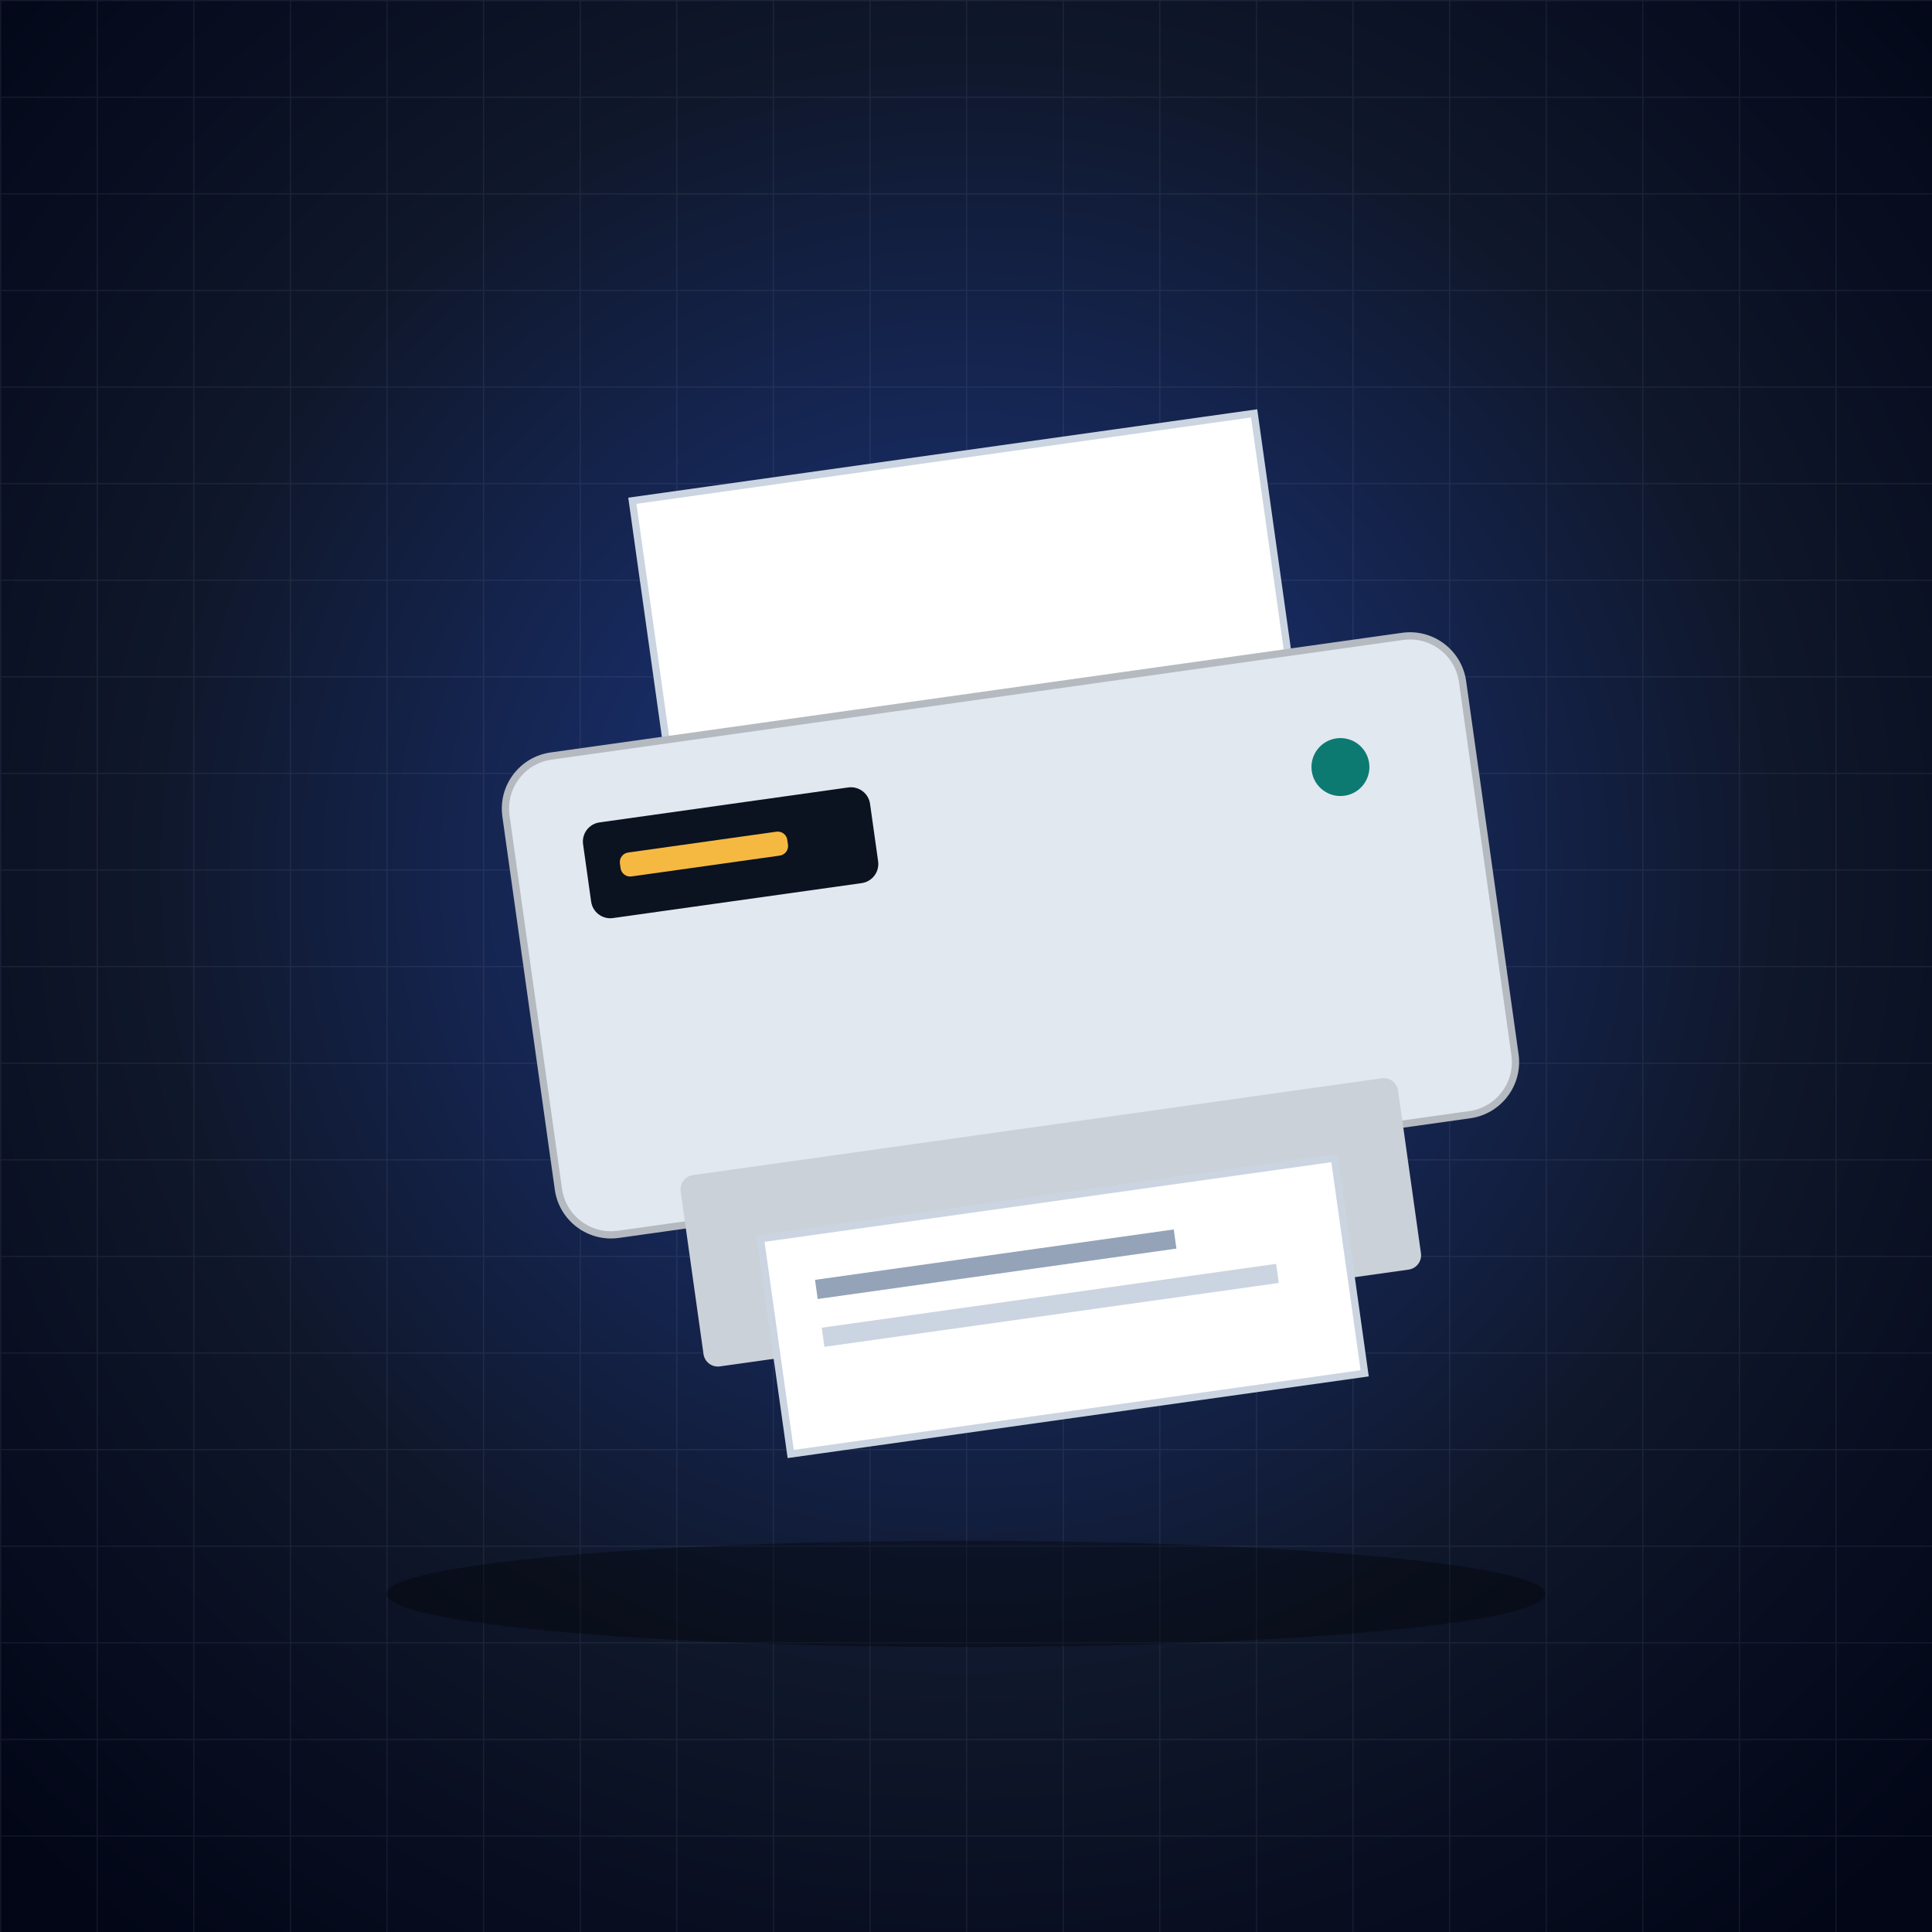
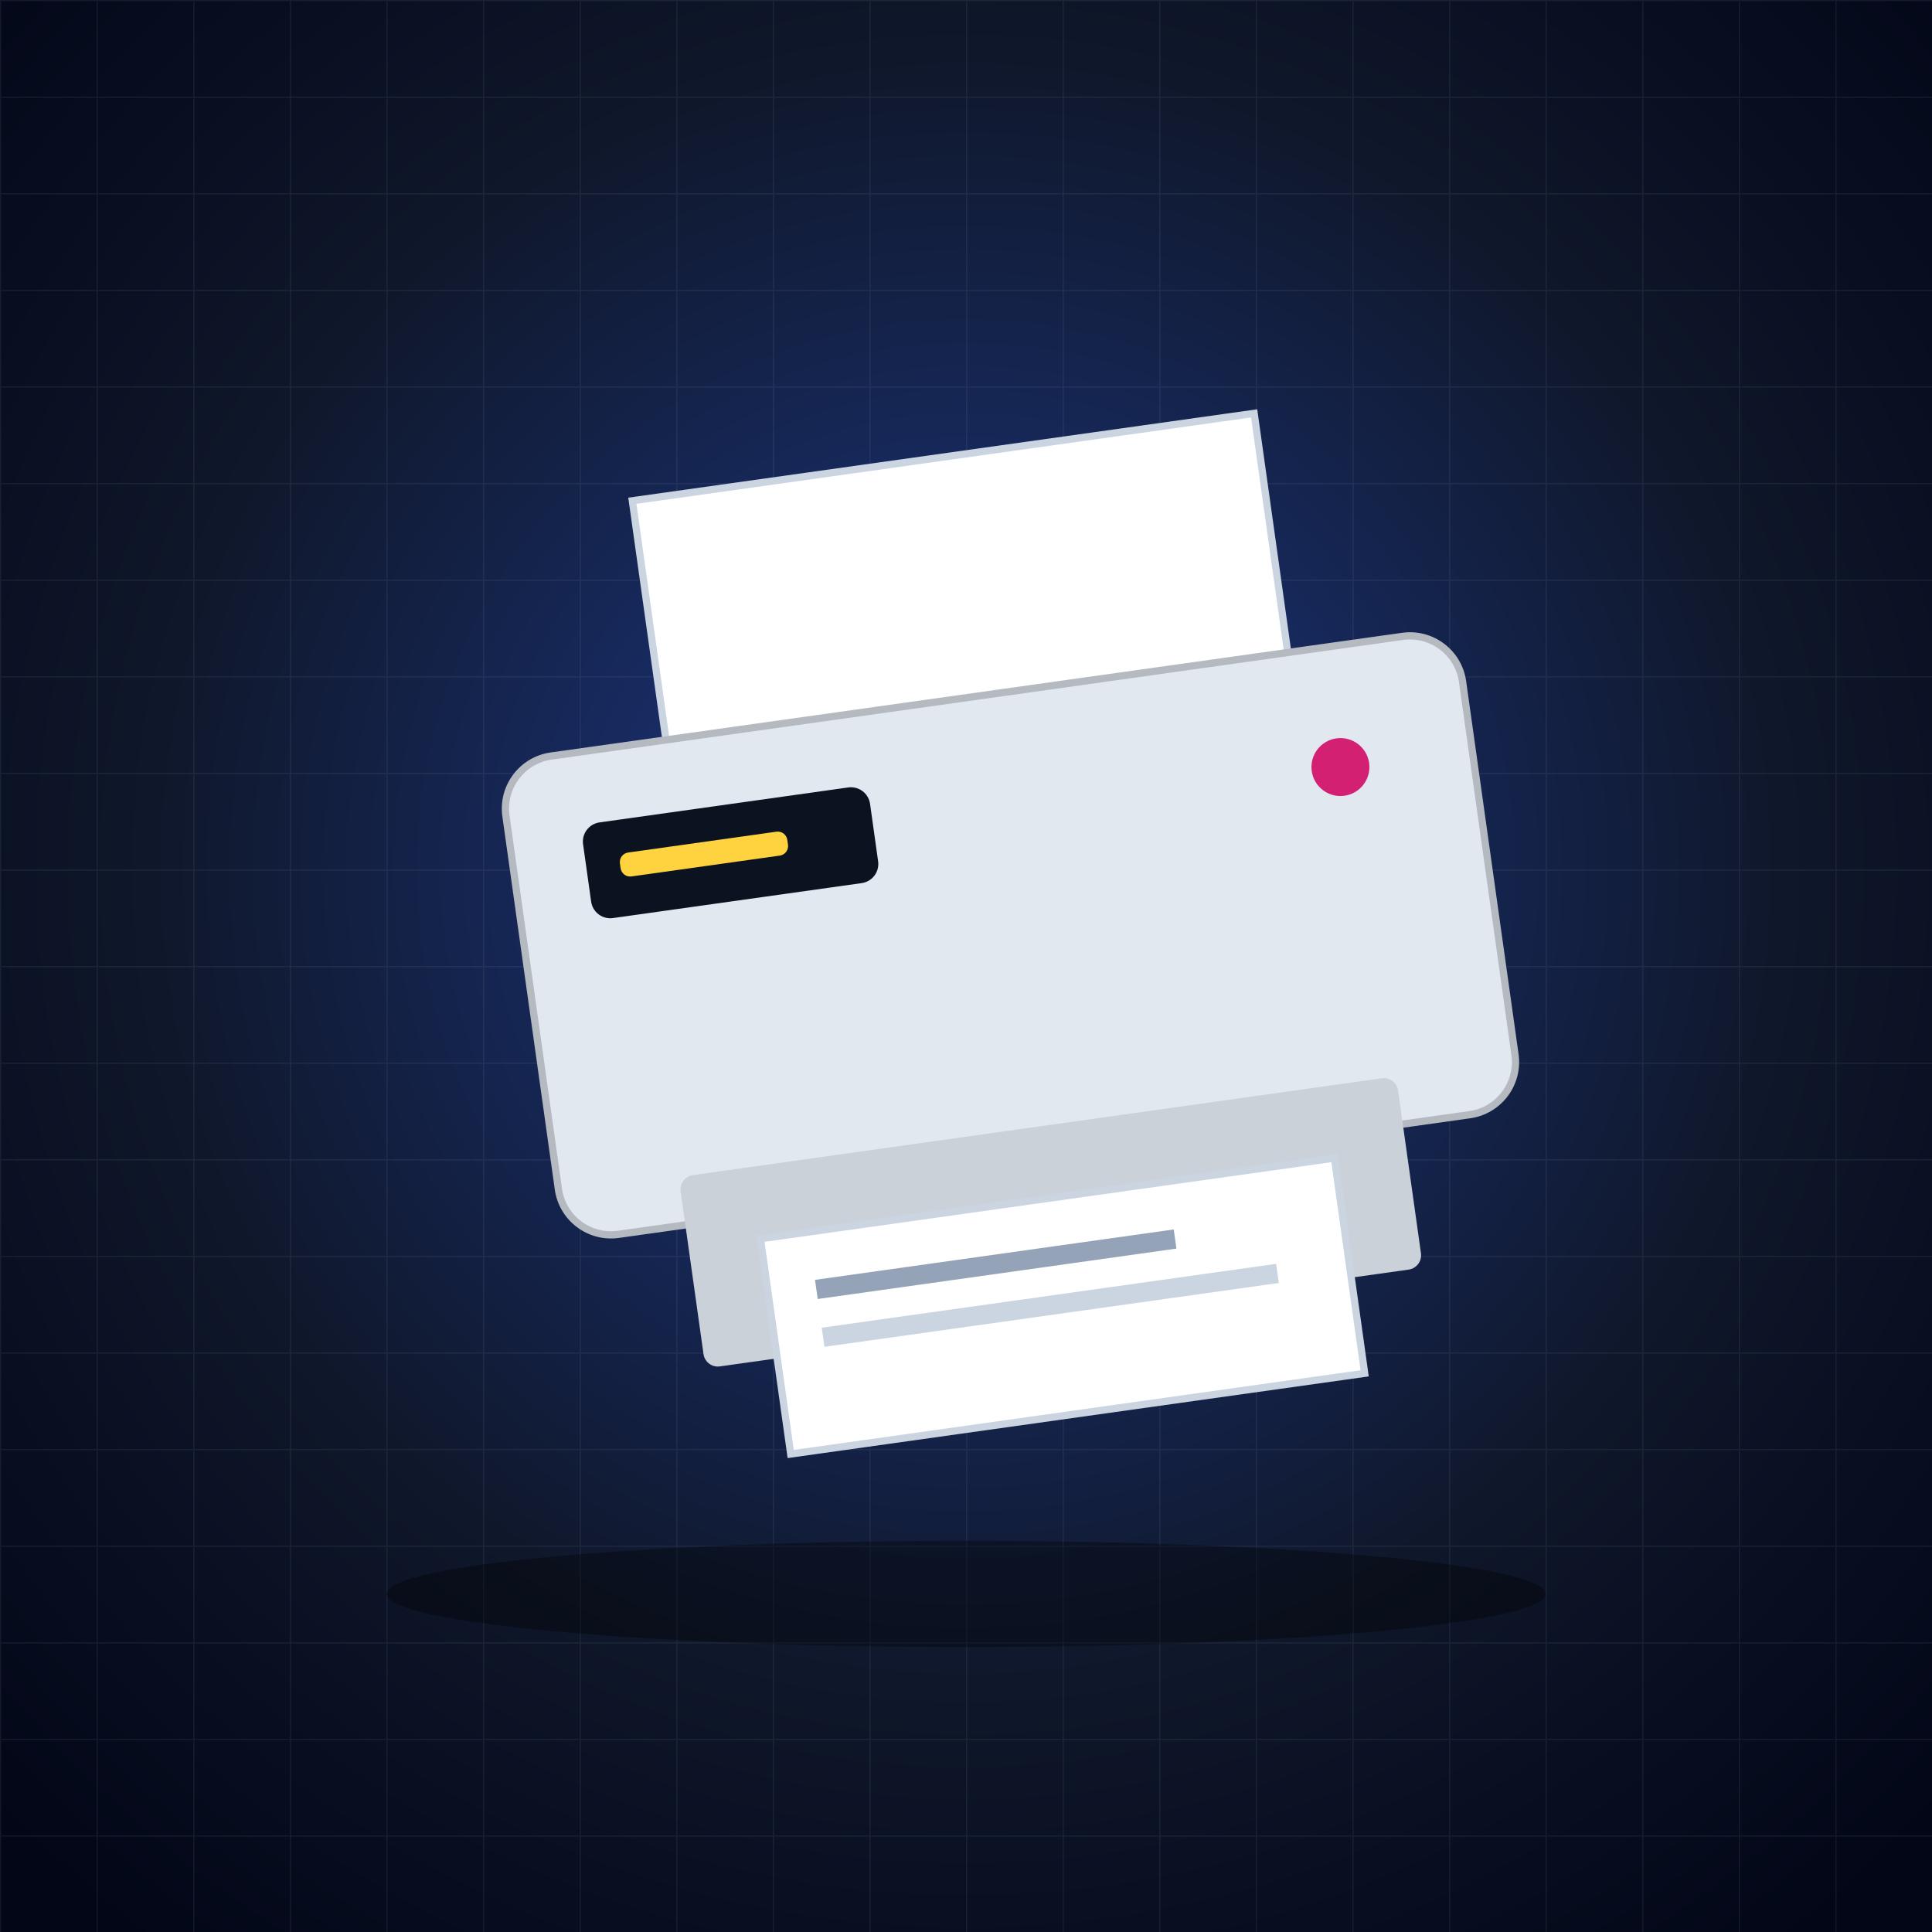
<svg xmlns="http://www.w3.org/2000/svg" viewBox="0 0 800 800" width="800" height="800" role="img">
  <defs>
    <linearGradient id="screen" x1="0" y1="0" x2="1" y2="1">
      <stop offset="0" stop-color="#0b1a44" />
      <stop offset="0.55" stop-color="#0f172a" />
      <stop offset="1" stop-color="#132b7a" />
    </linearGradient>
    <linearGradient id="glare" x1="0" y1="0" x2="1" y2="1">
      <stop offset="0" stop-color="#ffffff" stop-opacity="0.18" />
      <stop offset="0.4" stop-color="#ffffff" stop-opacity="0" />
    </linearGradient>
    <linearGradient id="bgLight" x1="0" y1="0" x2="0" y2="1">
      <stop offset="0" stop-color="#f8fafc" />
      <stop offset="1" stop-color="#e2e8f0" />
    </linearGradient>
    <radialGradient id="bgDark" cx="0.5" cy="0.45" r="0.7">
      <stop offset="0" stop-color="#1e3a8a" />
      <stop offset="0.6" stop-color="#0f172a" />
      <stop offset="1" stop-color="#020617" />
    </radialGradient>
    <linearGradient id="bgBlue" x1="0" y1="0" x2="1" y2="1">
      <stop offset="0" stop-color="#eef5ff" />
      <stop offset="1" stop-color="#bcd6ff" />
    </linearGradient>
    <pattern id="grid" width="40" height="40" patternUnits="userSpaceOnUse">
      <path d="M40 0 H0 V40" fill="none" stroke="#94a3b8" stroke-width="1" opacity="0.18" />
    </pattern>
  </defs>
  <rect width="800" height="800" fill="url(#bgDark)" />
  <rect width="800" height="800" fill="url(#grid)" opacity="0.6" />
  <ellipse cx="400" cy="660" rx="240" ry="22" fill="#000000" opacity="0.35" />
  <g transform="rotate(-8 400 400) translate(20 0)">
    <rect x="270" y="190" width="260" height="120" fill="#ffffff" stroke="#cbd5e1" stroke-width="3" />
    <rect x="200" y="290" width="400" height="200" rx="22" fill="#e2e8f0" stroke="#b5bac0" stroke-width="3" />
    <rect x="230" y="320" width="120" height="40" rx="8" fill="#0b1220" />
-     <rect x="244" y="334" width="70" height="10" rx="4" fill="#f5b942" />
-     <circle cx="545" cy="340" r="12" fill="#0d7a72" />
+     <rect x="244" y="334" width="70" height="10" rx="4" fill="#ffd23f" />
+     <circle cx="545" cy="340" r="12" fill="#d42073" />
    <rect x="250" y="470" width="300" height="80" rx="6" fill="#cbd1d8" />
    <rect x="280" y="500" width="240" height="90" fill="#ffffff" stroke="#cbd5e1" stroke-width="3" />
    <rect x="300" y="520" width="150" height="8" fill="#94a3b8" />
    <rect x="300" y="540" width="190" height="8" fill="#cbd5e1" />
  </g>
</svg>
